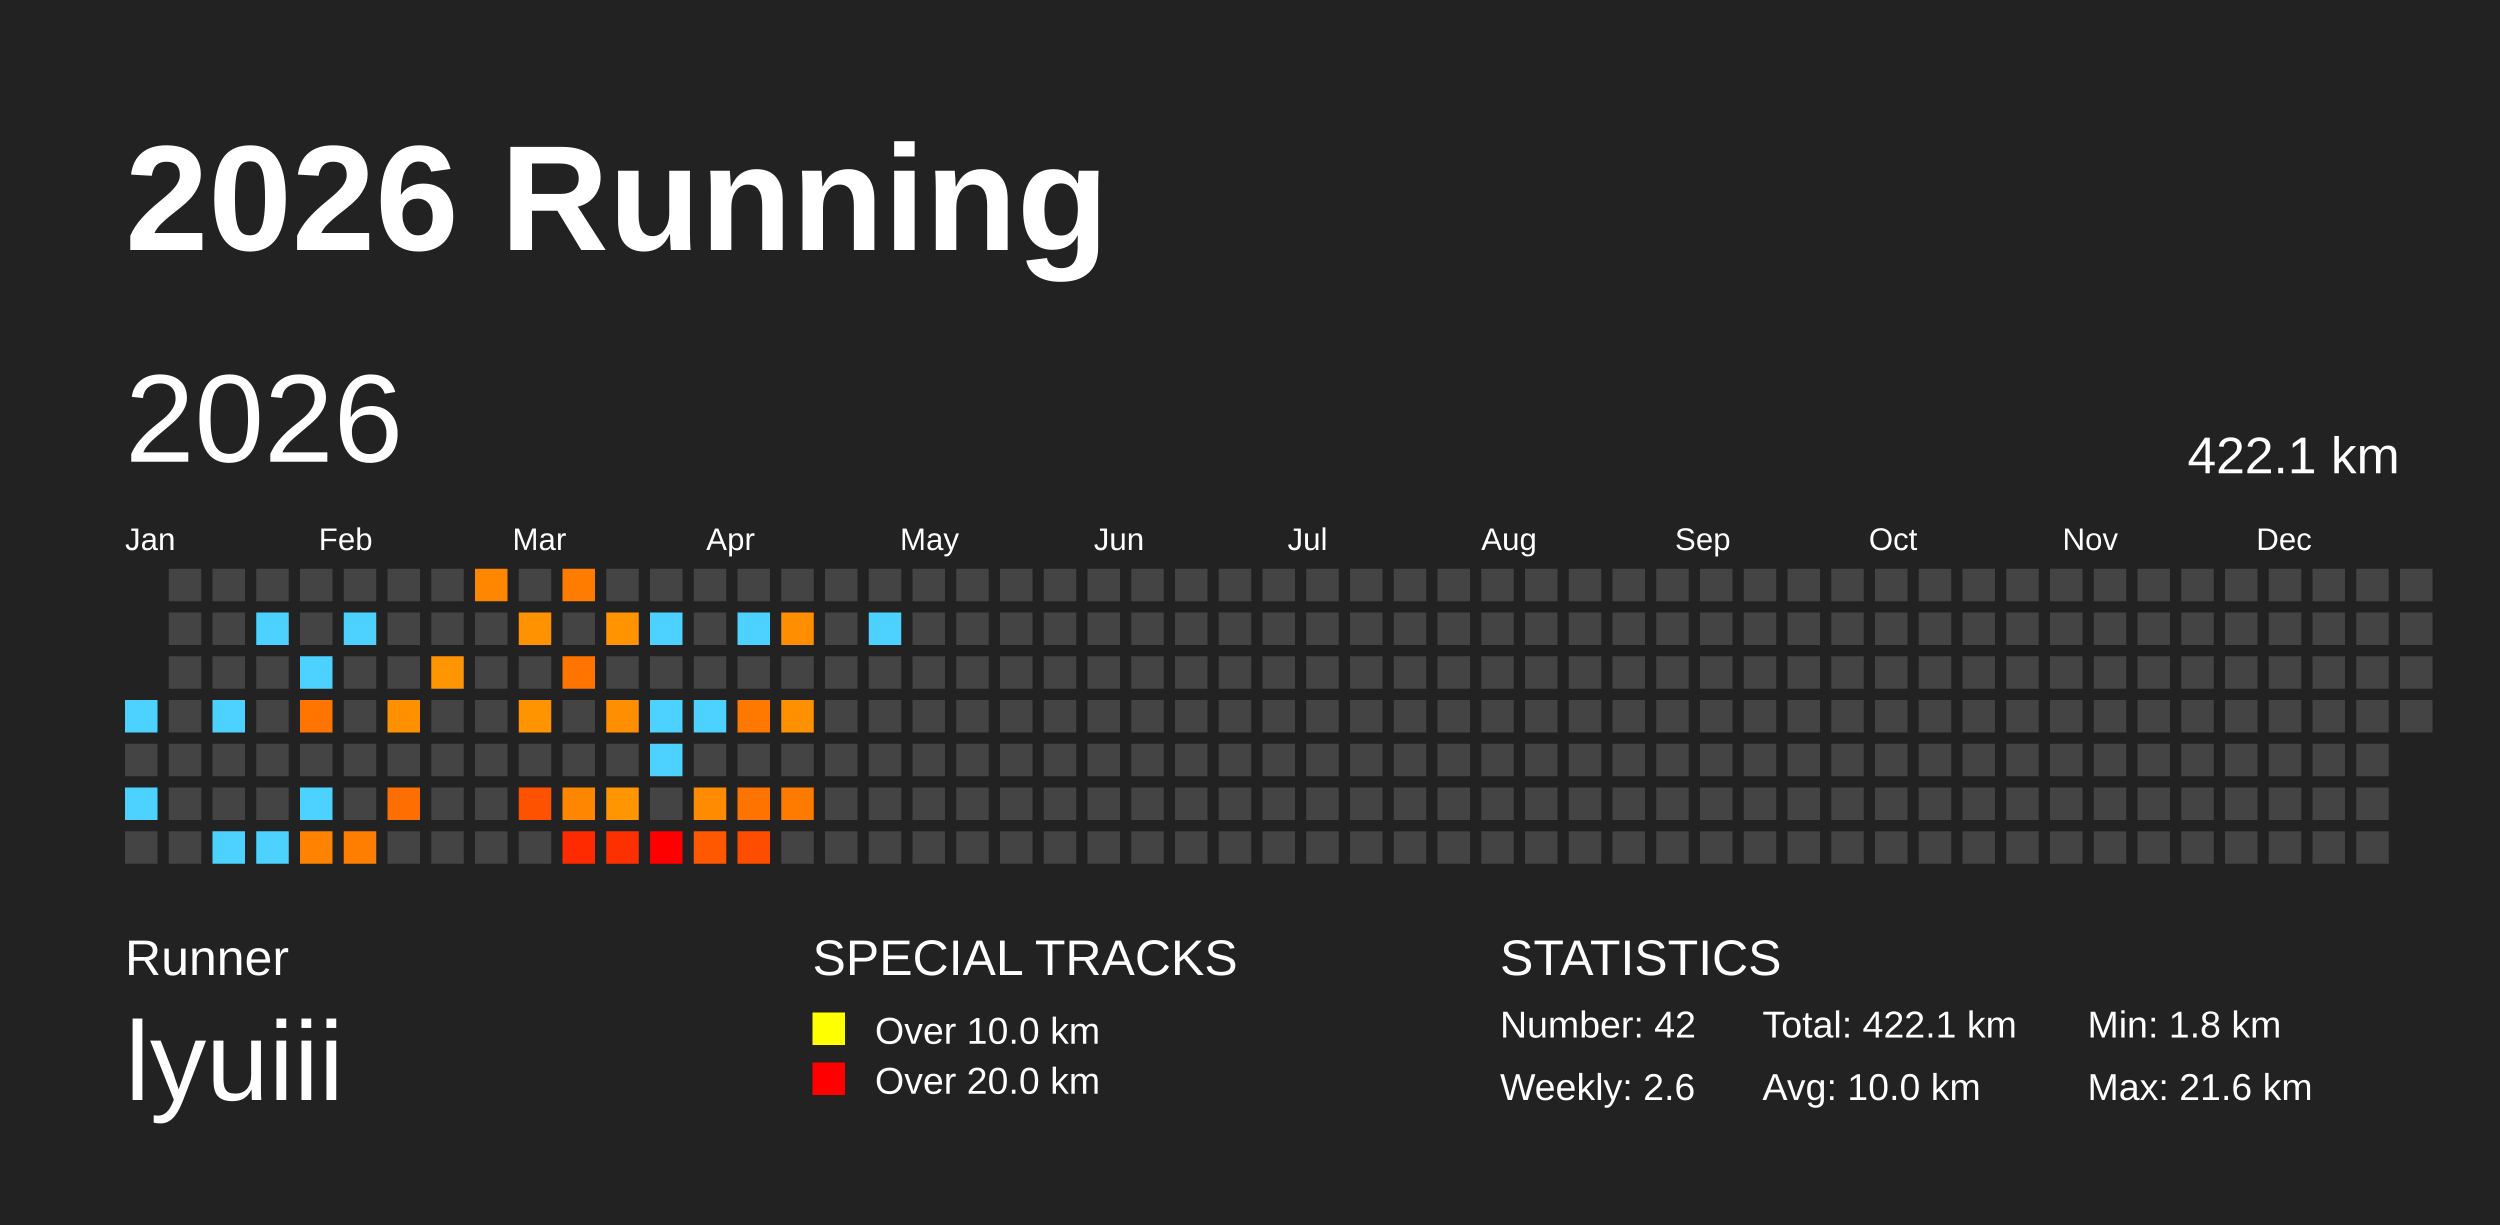
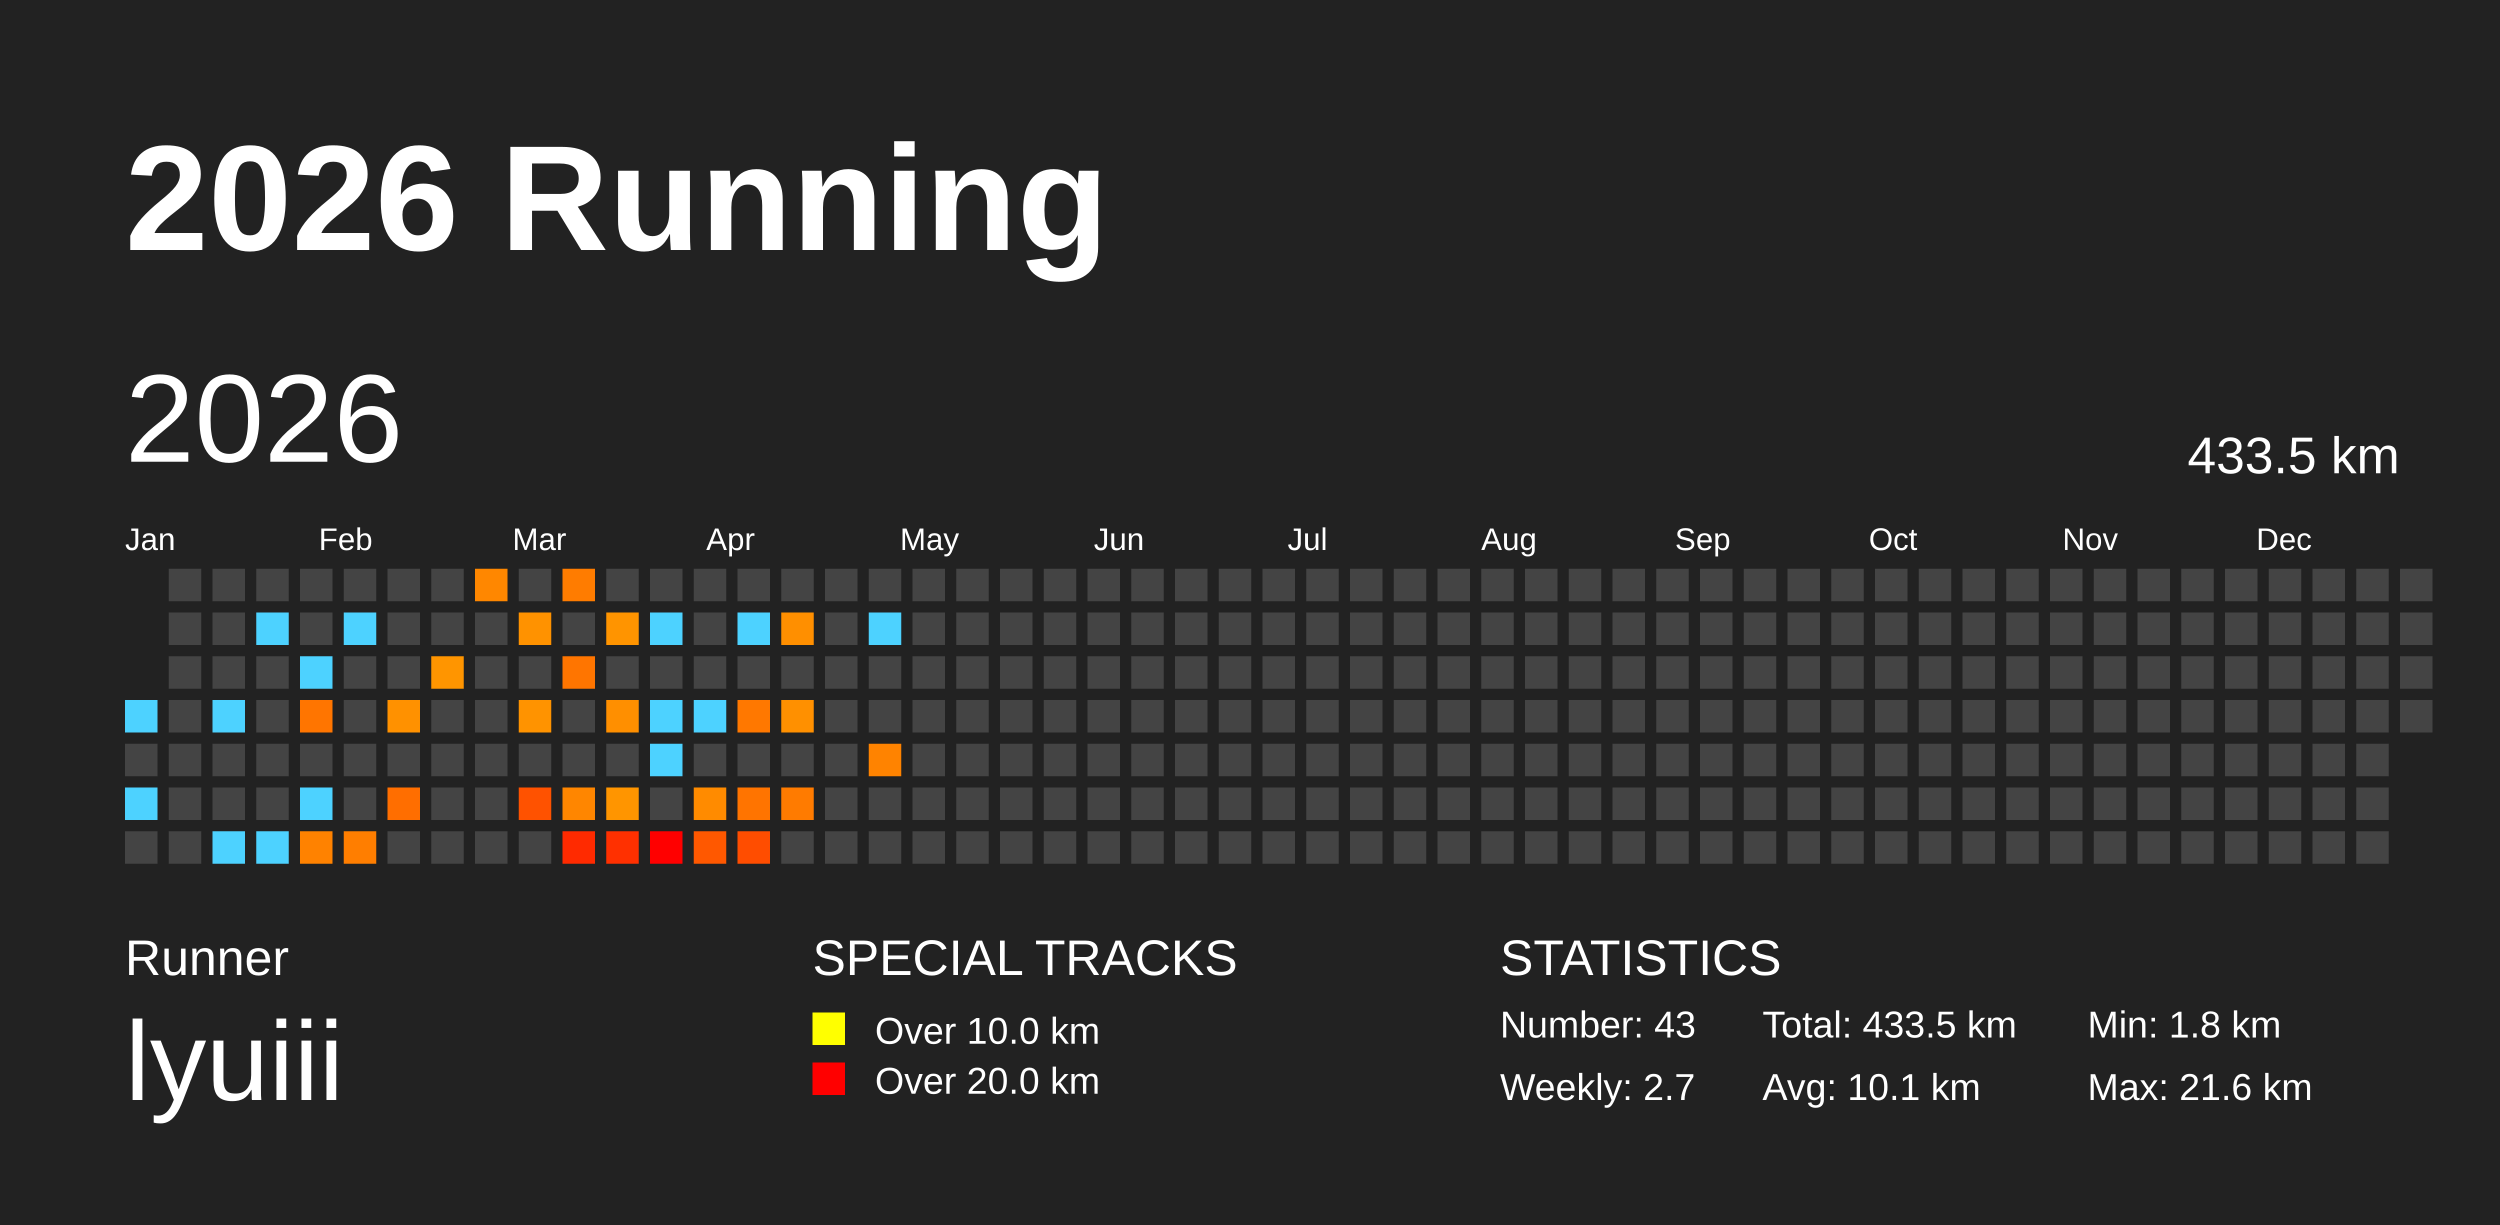
<svg xmlns="http://www.w3.org/2000/svg" baseProfile="full" height="98mm" version="1.1" viewBox="0,0,200,98" width="200mm">
  <defs />
  <rect fill="#222222" height="98" width="200" x="0" y="0" />
  <text fill="#FFFFFF" style="font-size:12px; font-family:Arial; font-weight:bold;" x="10" y="20">2026 Running</text>
  <text fill="#FFFFFF" style="font-size:4px; font-family:Arial" x="10" y="78">Runner</text>
  <text fill="#FFFFFF" style="font-size:9px; font-family:Arial" x="10" y="88">lyuiii</text>
  <text fill="#FFFFFF" style="font-size:4px; font-family:Arial" x="65" y="78">SPECIAL TRACKS</text>
  <rect fill="yellow" height="2.6" width="2.6" x="65" y="81" />
  <text fill="#FFFFFF" style="font-size:3px; font-family:Arial" x="70" y="83.5">Over 10.0 km</text>
  <rect fill="red" height="2.6" width="2.6" x="65" y="85" />
  <text fill="#FFFFFF" style="font-size:3px; font-family:Arial" x="70" y="87.5">Over 20.0 km</text>
  <text fill="#FFFFFF" style="font-size:4px; font-family:Arial" x="120" y="78">STATISTICS</text>
-   <text fill="#FFFFFF" style="font-size:3px; font-family:Arial" x="120" y="83">Number: 42</text>
-   <text fill="#FFFFFF" style="font-size:3px; font-family:Arial" x="120" y="88">Weekly: 2.6</text>
-   <text fill="#FFFFFF" style="font-size:3px; font-family:Arial" x="141" y="83">Total: 422.1 km</text>
-   <text fill="#FFFFFF" style="font-size:3px; font-family:Arial" x="141" y="88">Avg: 10.0 km</text>
+   <text fill="#FFFFFF" style="font-size:3px; font-family:Arial" x="120" y="83">Number: 43</text>
+   <text fill="#FFFFFF" style="font-size:3px; font-family:Arial" x="120" y="88">Weekly: 2.7</text>
+   <text fill="#FFFFFF" style="font-size:3px; font-family:Arial" x="141" y="83">Total: 433.5 km</text>
+   <text fill="#FFFFFF" style="font-size:3px; font-family:Arial" x="141" y="88">Avg: 10.1 km</text>
  <text fill="#FFFFFF" style="font-size:3px; font-family:Arial" x="167" y="83">Min: 1.8 km</text>
  <text fill="#FFFFFF" style="font-size:3px; font-family:Arial" x="167" y="88">Max: 21.6 km</text>
  <text dominant-baseline="hanging" fill="#FFFFFF" style="font-size:10.0px; font-family:Arial;" x="10" y="30">2026</text>
-   <text dominant-baseline="hanging" fill="#FFFFFF" style="font-size:4.125px; font-family:Arial;" x="175" y="35">422.1 km</text>
+   <text dominant-baseline="hanging" fill="#FFFFFF" style="font-size:4.125px; font-family:Arial;" x="175" y="35">433.5 km</text>
  <text fill="#FFFFFF" style="font-size:2.5px; font-family:Arial" x="10.0" y="44">Jan</text>
  <text fill="#FFFFFF" style="font-size:2.5px; font-family:Arial" x="25.5" y="44">Feb</text>
  <text fill="#FFFFFF" style="font-size:2.5px; font-family:Arial" x="41.0" y="44">Mar</text>
  <text fill="#FFFFFF" style="font-size:2.5px; font-family:Arial" x="56.5" y="44">Apr</text>
  <text fill="#FFFFFF" style="font-size:2.5px; font-family:Arial" x="72.0" y="44">May</text>
  <text fill="#FFFFFF" style="font-size:2.5px; font-family:Arial" x="87.5" y="44">Jun</text>
  <text fill="#FFFFFF" style="font-size:2.5px; font-family:Arial" x="103.0" y="44">Jul</text>
  <text fill="#FFFFFF" style="font-size:2.5px; font-family:Arial" x="118.5" y="44">Aug</text>
  <text fill="#FFFFFF" style="font-size:2.5px; font-family:Arial" x="134.0" y="44">Sep</text>
  <text fill="#FFFFFF" style="font-size:2.5px; font-family:Arial" x="149.5" y="44">Oct</text>
  <text fill="#FFFFFF" style="font-size:2.5px; font-family:Arial" x="165.0" y="44">Nov</text>
  <text fill="#FFFFFF" style="font-size:2.5px; font-family:Arial" x="180.5" y="44">Dec</text>
  <rect fill="#4dd2ff" height="2.6" width="2.6" x="10.0" y="56.0" />
  <rect fill="#444444" height="2.6" width="2.6" x="10.0" y="59.5" />
  <rect fill="#4dd2ff" height="2.6" width="2.6" x="10.0" y="63.0" />
  <rect fill="#444444" height="2.6" width="2.6" x="10.0" y="66.5" />
  <rect fill="#444444" height="2.6" width="2.6" x="13.5" y="45.5" />
  <rect fill="#444444" height="2.6" width="2.6" x="13.5" y="49.0" />
  <rect fill="#444444" height="2.6" width="2.6" x="13.5" y="52.5" />
  <rect fill="#444444" height="2.6" width="2.6" x="13.5" y="56.0" />
  <rect fill="#444444" height="2.6" width="2.6" x="13.5" y="59.5" />
  <rect fill="#444444" height="2.6" width="2.6" x="13.5" y="63.0" />
  <rect fill="#444444" height="2.6" width="2.6" x="13.5" y="66.5" />
  <rect fill="#444444" height="2.6" width="2.6" x="17.0" y="45.5" />
  <rect fill="#444444" height="2.6" width="2.6" x="17.0" y="49.0" />
  <rect fill="#444444" height="2.6" width="2.6" x="17.0" y="52.5" />
  <rect fill="#4dd2ff" height="2.6" width="2.6" x="17.0" y="56.0" />
  <rect fill="#444444" height="2.6" width="2.6" x="17.0" y="59.5" />
  <rect fill="#444444" height="2.6" width="2.6" x="17.0" y="63.0" />
  <rect fill="#4dd2ff" height="2.6" width="2.6" x="17.0" y="66.5" />
  <rect fill="#444444" height="2.6" width="2.6" x="20.5" y="45.5" />
  <rect fill="#4dd2ff" height="2.6" width="2.6" x="20.5" y="49.0" />
  <rect fill="#444444" height="2.6" width="2.6" x="20.5" y="52.5" />
  <rect fill="#444444" height="2.6" width="2.6" x="20.5" y="56.0" />
  <rect fill="#444444" height="2.6" width="2.6" x="20.5" y="59.5" />
  <rect fill="#444444" height="2.6" width="2.6" x="20.5" y="63.0" />
  <rect fill="#4dd2ff" height="2.6" width="2.6" x="20.5" y="66.5" />
  <rect fill="#444444" height="2.6" width="2.6" x="24.0" y="45.5" />
  <rect fill="#444444" height="2.6" width="2.6" x="24.0" y="49.0" />
  <rect fill="#4dd2ff" height="2.6" width="2.6" x="24.0" y="52.5" />
  <rect fill="#ff7500" height="2.6" width="2.6" x="24.0" y="56.0" />
  <rect fill="#444444" height="2.6" width="2.6" x="24.0" y="59.5" />
  <rect fill="#4dd2ff" height="2.6" width="2.6" x="24.0" y="63.0" />
  <rect fill="#ff8200" height="2.6" width="2.6" x="24.0" y="66.5" />
  <rect fill="#444444" height="2.6" width="2.6" x="27.5" y="45.5" />
  <rect fill="#4dd2ff" height="2.6" width="2.6" x="27.5" y="49.0" />
  <rect fill="#444444" height="2.6" width="2.6" x="27.5" y="52.5" />
  <rect fill="#444444" height="2.6" width="2.6" x="27.5" y="56.0" />
  <rect fill="#444444" height="2.6" width="2.6" x="27.5" y="59.5" />
  <rect fill="#444444" height="2.6" width="2.6" x="27.5" y="63.0" />
  <rect fill="#ff7e00" height="2.6" width="2.6" x="27.5" y="66.5" />
  <rect fill="#444444" height="2.6" width="2.6" x="31.0" y="45.5" />
  <rect fill="#444444" height="2.6" width="2.6" x="31.0" y="49.0" />
  <rect fill="#444444" height="2.6" width="2.6" x="31.0" y="52.5" />
  <rect fill="#ff9100" height="2.6" width="2.6" x="31.0" y="56.0" />
  <rect fill="#444444" height="2.6" width="2.6" x="31.0" y="59.5" />
  <rect fill="#ff6e00" height="2.6" width="2.6" x="31.0" y="63.0" />
  <rect fill="#444444" height="2.6" width="2.6" x="31.0" y="66.5" />
  <rect fill="#444444" height="2.6" width="2.6" x="34.5" y="45.5" />
  <rect fill="#444444" height="2.6" width="2.6" x="34.5" y="49.0" />
  <rect fill="#ff9500" height="2.6" width="2.6" x="34.5" y="52.5" />
  <rect fill="#444444" height="2.6" width="2.6" x="34.5" y="56.0" />
  <rect fill="#444444" height="2.6" width="2.6" x="34.5" y="59.5" />
  <rect fill="#444444" height="2.6" width="2.6" x="34.5" y="63.0" />
  <rect fill="#444444" height="2.6" width="2.6" x="34.5" y="66.5" />
  <rect fill="#ff8700" height="2.6" width="2.6" x="38.0" y="45.5" />
  <rect fill="#444444" height="2.6" width="2.6" x="38.0" y="49.0" />
  <rect fill="#444444" height="2.6" width="2.6" x="38.0" y="52.5" />
  <rect fill="#444444" height="2.6" width="2.6" x="38.0" y="56.0" />
  <rect fill="#444444" height="2.6" width="2.6" x="38.0" y="59.5" />
  <rect fill="#444444" height="2.6" width="2.6" x="38.0" y="63.0" />
  <rect fill="#444444" height="2.6" width="2.6" x="38.0" y="66.5" />
  <rect fill="#444444" height="2.6" width="2.6" x="41.5" y="45.5" />
  <rect fill="#ff9200" height="2.6" width="2.6" x="41.5" y="49.0" />
  <rect fill="#444444" height="2.6" width="2.6" x="41.5" y="52.5" />
  <rect fill="#ff9300" height="2.6" width="2.6" x="41.5" y="56.0" />
  <rect fill="#444444" height="2.6" width="2.6" x="41.5" y="59.5" />
  <rect fill="#ff5200" height="2.6" width="2.6" x="41.5" y="63.0" />
  <rect fill="#444444" height="2.6" width="2.6" x="41.5" y="66.5" />
  <rect fill="#ff7c00" height="2.6" width="2.6" x="45.0" y="45.5" />
  <rect fill="#444444" height="2.6" width="2.6" x="45.0" y="49.0" />
  <rect fill="#ff7500" height="2.6" width="2.6" x="45.0" y="52.5" />
  <rect fill="#444444" height="2.6" width="2.6" x="45.0" y="56.0" />
  <rect fill="#444444" height="2.6" width="2.6" x="45.0" y="59.5" />
  <rect fill="#ff8600" height="2.6" width="2.6" x="45.0" y="63.0" />
  <rect fill="#ff2a00" height="2.6" width="2.6" x="45.0" y="66.5" />
  <rect fill="#444444" height="2.6" width="2.6" x="48.5" y="45.5" />
  <rect fill="#ff9400" height="2.6" width="2.6" x="48.5" y="49.0" />
  <rect fill="#444444" height="2.6" width="2.6" x="48.5" y="52.5" />
  <rect fill="#ff8f00" height="2.6" width="2.6" x="48.5" y="56.0" />
  <rect fill="#444444" height="2.6" width="2.6" x="48.5" y="59.5" />
  <rect fill="#ff9500" height="2.6" width="2.6" x="48.5" y="63.0" />
  <rect fill="#ff3000" height="2.6" width="2.6" x="48.5" y="66.5" />
  <rect fill="#444444" height="2.6" width="2.6" x="52.0" y="45.5" />
  <rect fill="#4dd2ff" height="2.6" width="2.6" x="52.0" y="49.0" />
  <rect fill="#444444" height="2.6" width="2.6" x="52.0" y="52.5" />
  <rect fill="#4dd2ff" height="2.6" width="2.6" x="52.0" y="56.0" />
  <rect fill="#4dd2ff" height="2.6" width="2.6" x="52.0" y="59.5" />
  <rect fill="#444444" height="2.6" width="2.6" x="52.0" y="63.0" />
  <rect fill="red" height="2.6" width="2.6" x="52.0" y="66.5" />
  <rect fill="#444444" height="2.6" width="2.6" x="55.5" y="45.5" />
  <rect fill="#444444" height="2.6" width="2.6" x="55.5" y="49.0" />
  <rect fill="#444444" height="2.6" width="2.6" x="55.5" y="52.5" />
  <rect fill="#4dd2ff" height="2.6" width="2.6" x="55.5" y="56.0" />
  <rect fill="#444444" height="2.6" width="2.6" x="55.5" y="59.5" />
  <rect fill="#ff8b00" height="2.6" width="2.6" x="55.5" y="63.0" />
  <rect fill="#ff5800" height="2.6" width="2.6" x="55.5" y="66.5" />
  <rect fill="#444444" height="2.6" width="2.6" x="59.0" y="45.5" />
  <rect fill="#4dd2ff" height="2.6" width="2.6" x="59.0" y="49.0" />
  <rect fill="#444444" height="2.6" width="2.6" x="59.0" y="52.5" />
  <rect fill="#ff7800" height="2.6" width="2.6" x="59.0" y="56.0" />
  <rect fill="#444444" height="2.6" width="2.6" x="59.0" y="59.5" />
  <rect fill="#ff7400" height="2.6" width="2.6" x="59.0" y="63.0" />
  <rect fill="#ff4d00" height="2.6" width="2.6" x="59.0" y="66.5" />
  <rect fill="#444444" height="2.6" width="2.6" x="62.5" y="45.5" />
  <rect fill="#ff8f00" height="2.6" width="2.6" x="62.5" y="49.0" />
  <rect fill="#444444" height="2.6" width="2.6" x="62.5" y="52.5" />
  <rect fill="#ff9000" height="2.6" width="2.6" x="62.5" y="56.0" />
  <rect fill="#444444" height="2.6" width="2.6" x="62.5" y="59.5" />
  <rect fill="#ff7b00" height="2.6" width="2.6" x="62.5" y="63.0" />
  <rect fill="#444444" height="2.6" width="2.6" x="62.5" y="66.5" />
  <rect fill="#444444" height="2.6" width="2.6" x="66.0" y="45.5" />
  <rect fill="#444444" height="2.6" width="2.6" x="66.0" y="49.0" />
  <rect fill="#444444" height="2.6" width="2.6" x="66.0" y="52.5" />
  <rect fill="#444444" height="2.6" width="2.6" x="66.0" y="56.0" />
  <rect fill="#444444" height="2.6" width="2.6" x="66.0" y="59.5" />
  <rect fill="#444444" height="2.6" width="2.6" x="66.0" y="63.0" />
  <rect fill="#444444" height="2.6" width="2.6" x="66.0" y="66.5" />
  <rect fill="#444444" height="2.6" width="2.6" x="69.5" y="45.5" />
  <rect fill="#4dd2ff" height="2.6" width="2.6" x="69.5" y="49.0" />
  <rect fill="#444444" height="2.6" width="2.6" x="69.5" y="52.5" />
  <rect fill="#444444" height="2.6" width="2.6" x="69.5" y="56.0" />
-   <rect fill="#444444" height="2.6" width="2.6" x="69.5" y="59.5" />
+   <rect fill="#ff8300" height="2.6" width="2.6" x="69.5" y="59.5" />
  <rect fill="#444444" height="2.6" width="2.6" x="69.5" y="63.0" />
  <rect fill="#444444" height="2.6" width="2.6" x="69.5" y="66.5" />
  <rect fill="#444444" height="2.6" width="2.6" x="73.0" y="45.5" />
  <rect fill="#444444" height="2.6" width="2.6" x="73.0" y="49.0" />
  <rect fill="#444444" height="2.6" width="2.6" x="73.0" y="52.5" />
  <rect fill="#444444" height="2.6" width="2.6" x="73.0" y="56.0" />
  <rect fill="#444444" height="2.6" width="2.6" x="73.0" y="59.5" />
  <rect fill="#444444" height="2.6" width="2.6" x="73.0" y="63.0" />
  <rect fill="#444444" height="2.6" width="2.6" x="73.0" y="66.5" />
  <rect fill="#444444" height="2.6" width="2.6" x="76.5" y="45.5" />
  <rect fill="#444444" height="2.6" width="2.6" x="76.5" y="49.0" />
  <rect fill="#444444" height="2.6" width="2.6" x="76.5" y="52.5" />
  <rect fill="#444444" height="2.6" width="2.6" x="76.5" y="56.0" />
  <rect fill="#444444" height="2.6" width="2.6" x="76.5" y="59.5" />
  <rect fill="#444444" height="2.6" width="2.6" x="76.5" y="63.0" />
  <rect fill="#444444" height="2.6" width="2.6" x="76.5" y="66.5" />
  <rect fill="#444444" height="2.6" width="2.6" x="80.0" y="45.5" />
  <rect fill="#444444" height="2.6" width="2.6" x="80.0" y="49.0" />
  <rect fill="#444444" height="2.6" width="2.6" x="80.0" y="52.5" />
  <rect fill="#444444" height="2.6" width="2.6" x="80.0" y="56.0" />
  <rect fill="#444444" height="2.6" width="2.6" x="80.0" y="59.5" />
  <rect fill="#444444" height="2.6" width="2.6" x="80.0" y="63.0" />
  <rect fill="#444444" height="2.6" width="2.6" x="80.0" y="66.5" />
  <rect fill="#444444" height="2.6" width="2.6" x="83.5" y="45.5" />
  <rect fill="#444444" height="2.6" width="2.6" x="83.5" y="49.0" />
  <rect fill="#444444" height="2.6" width="2.6" x="83.5" y="52.5" />
  <rect fill="#444444" height="2.6" width="2.6" x="83.5" y="56.0" />
  <rect fill="#444444" height="2.6" width="2.6" x="83.5" y="59.5" />
  <rect fill="#444444" height="2.6" width="2.6" x="83.5" y="63.0" />
  <rect fill="#444444" height="2.6" width="2.6" x="83.5" y="66.5" />
  <rect fill="#444444" height="2.6" width="2.6" x="87.0" y="45.5" />
  <rect fill="#444444" height="2.6" width="2.6" x="87.0" y="49.0" />
  <rect fill="#444444" height="2.6" width="2.6" x="87.0" y="52.5" />
  <rect fill="#444444" height="2.6" width="2.6" x="87.0" y="56.0" />
  <rect fill="#444444" height="2.6" width="2.6" x="87.0" y="59.5" />
  <rect fill="#444444" height="2.6" width="2.6" x="87.0" y="63.0" />
  <rect fill="#444444" height="2.6" width="2.6" x="87.0" y="66.5" />
  <rect fill="#444444" height="2.6" width="2.6" x="90.5" y="45.5" />
  <rect fill="#444444" height="2.6" width="2.6" x="90.5" y="49.0" />
  <rect fill="#444444" height="2.6" width="2.6" x="90.5" y="52.5" />
  <rect fill="#444444" height="2.6" width="2.6" x="90.5" y="56.0" />
  <rect fill="#444444" height="2.6" width="2.6" x="90.5" y="59.5" />
  <rect fill="#444444" height="2.6" width="2.6" x="90.5" y="63.0" />
  <rect fill="#444444" height="2.6" width="2.6" x="90.5" y="66.5" />
  <rect fill="#444444" height="2.6" width="2.6" x="94.0" y="45.5" />
  <rect fill="#444444" height="2.6" width="2.6" x="94.0" y="49.0" />
  <rect fill="#444444" height="2.6" width="2.6" x="94.0" y="52.5" />
  <rect fill="#444444" height="2.6" width="2.6" x="94.0" y="56.0" />
  <rect fill="#444444" height="2.6" width="2.6" x="94.0" y="59.5" />
  <rect fill="#444444" height="2.6" width="2.6" x="94.0" y="63.0" />
  <rect fill="#444444" height="2.6" width="2.6" x="94.0" y="66.5" />
  <rect fill="#444444" height="2.6" width="2.6" x="97.5" y="45.5" />
  <rect fill="#444444" height="2.6" width="2.6" x="97.5" y="49.0" />
  <rect fill="#444444" height="2.6" width="2.6" x="97.5" y="52.5" />
  <rect fill="#444444" height="2.6" width="2.6" x="97.5" y="56.0" />
  <rect fill="#444444" height="2.6" width="2.6" x="97.5" y="59.5" />
  <rect fill="#444444" height="2.6" width="2.6" x="97.5" y="63.0" />
  <rect fill="#444444" height="2.6" width="2.6" x="97.5" y="66.5" />
  <rect fill="#444444" height="2.6" width="2.6" x="101.0" y="45.5" />
  <rect fill="#444444" height="2.6" width="2.6" x="101.0" y="49.0" />
  <rect fill="#444444" height="2.6" width="2.6" x="101.0" y="52.5" />
  <rect fill="#444444" height="2.6" width="2.6" x="101.0" y="56.0" />
  <rect fill="#444444" height="2.6" width="2.6" x="101.0" y="59.5" />
  <rect fill="#444444" height="2.6" width="2.6" x="101.0" y="63.0" />
  <rect fill="#444444" height="2.6" width="2.6" x="101.0" y="66.5" />
  <rect fill="#444444" height="2.6" width="2.6" x="104.5" y="45.5" />
  <rect fill="#444444" height="2.6" width="2.6" x="104.5" y="49.0" />
  <rect fill="#444444" height="2.6" width="2.6" x="104.5" y="52.5" />
  <rect fill="#444444" height="2.6" width="2.6" x="104.5" y="56.0" />
  <rect fill="#444444" height="2.6" width="2.6" x="104.5" y="59.5" />
  <rect fill="#444444" height="2.6" width="2.6" x="104.5" y="63.0" />
  <rect fill="#444444" height="2.6" width="2.6" x="104.5" y="66.5" />
  <rect fill="#444444" height="2.6" width="2.6" x="108.0" y="45.5" />
  <rect fill="#444444" height="2.6" width="2.6" x="108.0" y="49.0" />
  <rect fill="#444444" height="2.6" width="2.6" x="108.0" y="52.5" />
  <rect fill="#444444" height="2.6" width="2.6" x="108.0" y="56.0" />
  <rect fill="#444444" height="2.6" width="2.6" x="108.0" y="59.5" />
  <rect fill="#444444" height="2.6" width="2.6" x="108.0" y="63.0" />
  <rect fill="#444444" height="2.6" width="2.6" x="108.0" y="66.5" />
  <rect fill="#444444" height="2.6" width="2.6" x="111.5" y="45.5" />
  <rect fill="#444444" height="2.6" width="2.6" x="111.5" y="49.0" />
  <rect fill="#444444" height="2.6" width="2.6" x="111.5" y="52.5" />
  <rect fill="#444444" height="2.6" width="2.6" x="111.5" y="56.0" />
  <rect fill="#444444" height="2.6" width="2.6" x="111.5" y="59.5" />
  <rect fill="#444444" height="2.6" width="2.6" x="111.5" y="63.0" />
  <rect fill="#444444" height="2.6" width="2.6" x="111.5" y="66.5" />
  <rect fill="#444444" height="2.6" width="2.6" x="115.0" y="45.5" />
  <rect fill="#444444" height="2.6" width="2.6" x="115.0" y="49.0" />
  <rect fill="#444444" height="2.6" width="2.6" x="115.0" y="52.5" />
  <rect fill="#444444" height="2.6" width="2.6" x="115.0" y="56.0" />
  <rect fill="#444444" height="2.6" width="2.6" x="115.0" y="59.5" />
  <rect fill="#444444" height="2.6" width="2.6" x="115.0" y="63.0" />
  <rect fill="#444444" height="2.6" width="2.6" x="115.0" y="66.5" />
  <rect fill="#444444" height="2.6" width="2.6" x="118.5" y="45.5" />
  <rect fill="#444444" height="2.6" width="2.6" x="118.5" y="49.0" />
  <rect fill="#444444" height="2.6" width="2.6" x="118.5" y="52.5" />
  <rect fill="#444444" height="2.6" width="2.6" x="118.5" y="56.0" />
  <rect fill="#444444" height="2.6" width="2.6" x="118.5" y="59.5" />
  <rect fill="#444444" height="2.6" width="2.6" x="118.5" y="63.0" />
  <rect fill="#444444" height="2.6" width="2.6" x="118.5" y="66.5" />
  <rect fill="#444444" height="2.6" width="2.6" x="122.0" y="45.5" />
  <rect fill="#444444" height="2.6" width="2.6" x="122.0" y="49.0" />
  <rect fill="#444444" height="2.6" width="2.6" x="122.0" y="52.5" />
  <rect fill="#444444" height="2.6" width="2.6" x="122.0" y="56.0" />
  <rect fill="#444444" height="2.6" width="2.6" x="122.0" y="59.5" />
  <rect fill="#444444" height="2.6" width="2.6" x="122.0" y="63.0" />
  <rect fill="#444444" height="2.6" width="2.6" x="122.0" y="66.5" />
  <rect fill="#444444" height="2.6" width="2.6" x="125.5" y="45.5" />
  <rect fill="#444444" height="2.6" width="2.6" x="125.5" y="49.0" />
  <rect fill="#444444" height="2.6" width="2.6" x="125.5" y="52.5" />
  <rect fill="#444444" height="2.6" width="2.6" x="125.5" y="56.0" />
  <rect fill="#444444" height="2.6" width="2.6" x="125.5" y="59.5" />
  <rect fill="#444444" height="2.6" width="2.6" x="125.5" y="63.0" />
  <rect fill="#444444" height="2.6" width="2.6" x="125.5" y="66.5" />
  <rect fill="#444444" height="2.6" width="2.6" x="129.0" y="45.5" />
  <rect fill="#444444" height="2.6" width="2.6" x="129.0" y="49.0" />
  <rect fill="#444444" height="2.6" width="2.6" x="129.0" y="52.5" />
  <rect fill="#444444" height="2.6" width="2.6" x="129.0" y="56.0" />
  <rect fill="#444444" height="2.6" width="2.6" x="129.0" y="59.5" />
  <rect fill="#444444" height="2.6" width="2.6" x="129.0" y="63.0" />
  <rect fill="#444444" height="2.6" width="2.6" x="129.0" y="66.5" />
  <rect fill="#444444" height="2.6" width="2.6" x="132.5" y="45.5" />
  <rect fill="#444444" height="2.6" width="2.6" x="132.5" y="49.0" />
  <rect fill="#444444" height="2.6" width="2.6" x="132.5" y="52.5" />
  <rect fill="#444444" height="2.6" width="2.6" x="132.5" y="56.0" />
  <rect fill="#444444" height="2.6" width="2.6" x="132.5" y="59.5" />
  <rect fill="#444444" height="2.6" width="2.6" x="132.5" y="63.0" />
  <rect fill="#444444" height="2.6" width="2.6" x="132.5" y="66.5" />
  <rect fill="#444444" height="2.6" width="2.6" x="136.0" y="45.5" />
  <rect fill="#444444" height="2.6" width="2.6" x="136.0" y="49.0" />
  <rect fill="#444444" height="2.6" width="2.6" x="136.0" y="52.5" />
  <rect fill="#444444" height="2.6" width="2.6" x="136.0" y="56.0" />
  <rect fill="#444444" height="2.6" width="2.6" x="136.0" y="59.5" />
  <rect fill="#444444" height="2.6" width="2.6" x="136.0" y="63.0" />
  <rect fill="#444444" height="2.6" width="2.6" x="136.0" y="66.5" />
  <rect fill="#444444" height="2.6" width="2.6" x="139.5" y="45.5" />
  <rect fill="#444444" height="2.6" width="2.6" x="139.5" y="49.0" />
  <rect fill="#444444" height="2.6" width="2.6" x="139.5" y="52.5" />
  <rect fill="#444444" height="2.6" width="2.6" x="139.5" y="56.0" />
  <rect fill="#444444" height="2.6" width="2.6" x="139.5" y="59.5" />
  <rect fill="#444444" height="2.6" width="2.6" x="139.5" y="63.0" />
  <rect fill="#444444" height="2.6" width="2.6" x="139.5" y="66.5" />
  <rect fill="#444444" height="2.6" width="2.6" x="143.0" y="45.5" />
  <rect fill="#444444" height="2.6" width="2.6" x="143.0" y="49.0" />
  <rect fill="#444444" height="2.6" width="2.6" x="143.0" y="52.5" />
  <rect fill="#444444" height="2.6" width="2.6" x="143.0" y="56.0" />
  <rect fill="#444444" height="2.6" width="2.6" x="143.0" y="59.5" />
  <rect fill="#444444" height="2.6" width="2.6" x="143.0" y="63.0" />
  <rect fill="#444444" height="2.6" width="2.6" x="143.0" y="66.5" />
  <rect fill="#444444" height="2.6" width="2.6" x="146.5" y="45.5" />
  <rect fill="#444444" height="2.6" width="2.6" x="146.5" y="49.0" />
  <rect fill="#444444" height="2.6" width="2.6" x="146.5" y="52.5" />
  <rect fill="#444444" height="2.6" width="2.6" x="146.5" y="56.0" />
  <rect fill="#444444" height="2.6" width="2.6" x="146.5" y="59.5" />
  <rect fill="#444444" height="2.6" width="2.6" x="146.5" y="63.0" />
  <rect fill="#444444" height="2.6" width="2.6" x="146.5" y="66.5" />
  <rect fill="#444444" height="2.6" width="2.6" x="150.0" y="45.5" />
  <rect fill="#444444" height="2.6" width="2.6" x="150.0" y="49.0" />
  <rect fill="#444444" height="2.6" width="2.6" x="150.0" y="52.5" />
  <rect fill="#444444" height="2.6" width="2.6" x="150.0" y="56.0" />
  <rect fill="#444444" height="2.6" width="2.6" x="150.0" y="59.5" />
  <rect fill="#444444" height="2.6" width="2.6" x="150.0" y="63.0" />
  <rect fill="#444444" height="2.6" width="2.6" x="150.0" y="66.5" />
  <rect fill="#444444" height="2.6" width="2.6" x="153.5" y="45.5" />
  <rect fill="#444444" height="2.6" width="2.6" x="153.5" y="49.0" />
  <rect fill="#444444" height="2.6" width="2.6" x="153.5" y="52.5" />
  <rect fill="#444444" height="2.6" width="2.6" x="153.5" y="56.0" />
  <rect fill="#444444" height="2.6" width="2.6" x="153.5" y="59.5" />
  <rect fill="#444444" height="2.6" width="2.6" x="153.5" y="63.0" />
  <rect fill="#444444" height="2.6" width="2.6" x="153.5" y="66.5" />
  <rect fill="#444444" height="2.6" width="2.6" x="157.0" y="45.5" />
  <rect fill="#444444" height="2.6" width="2.6" x="157.0" y="49.0" />
  <rect fill="#444444" height="2.6" width="2.6" x="157.0" y="52.5" />
  <rect fill="#444444" height="2.6" width="2.6" x="157.0" y="56.0" />
  <rect fill="#444444" height="2.6" width="2.6" x="157.0" y="59.5" />
  <rect fill="#444444" height="2.6" width="2.6" x="157.0" y="63.0" />
  <rect fill="#444444" height="2.6" width="2.6" x="157.0" y="66.5" />
  <rect fill="#444444" height="2.6" width="2.6" x="160.5" y="45.5" />
  <rect fill="#444444" height="2.6" width="2.6" x="160.5" y="49.0" />
  <rect fill="#444444" height="2.6" width="2.6" x="160.5" y="52.5" />
  <rect fill="#444444" height="2.6" width="2.6" x="160.5" y="56.0" />
  <rect fill="#444444" height="2.6" width="2.6" x="160.5" y="59.5" />
  <rect fill="#444444" height="2.6" width="2.6" x="160.5" y="63.0" />
  <rect fill="#444444" height="2.6" width="2.6" x="160.5" y="66.5" />
  <rect fill="#444444" height="2.6" width="2.6" x="164.0" y="45.5" />
  <rect fill="#444444" height="2.6" width="2.6" x="164.0" y="49.0" />
  <rect fill="#444444" height="2.6" width="2.6" x="164.0" y="52.5" />
  <rect fill="#444444" height="2.6" width="2.6" x="164.0" y="56.0" />
  <rect fill="#444444" height="2.6" width="2.6" x="164.0" y="59.5" />
  <rect fill="#444444" height="2.6" width="2.6" x="164.0" y="63.0" />
  <rect fill="#444444" height="2.6" width="2.6" x="164.0" y="66.5" />
  <rect fill="#444444" height="2.6" width="2.6" x="167.5" y="45.5" />
  <rect fill="#444444" height="2.6" width="2.6" x="167.5" y="49.0" />
  <rect fill="#444444" height="2.6" width="2.6" x="167.5" y="52.5" />
  <rect fill="#444444" height="2.6" width="2.6" x="167.5" y="56.0" />
  <rect fill="#444444" height="2.6" width="2.6" x="167.5" y="59.5" />
  <rect fill="#444444" height="2.6" width="2.6" x="167.5" y="63.0" />
  <rect fill="#444444" height="2.6" width="2.6" x="167.5" y="66.5" />
  <rect fill="#444444" height="2.6" width="2.6" x="171.0" y="45.5" />
  <rect fill="#444444" height="2.6" width="2.6" x="171.0" y="49.0" />
  <rect fill="#444444" height="2.6" width="2.6" x="171.0" y="52.5" />
  <rect fill="#444444" height="2.6" width="2.6" x="171.0" y="56.0" />
  <rect fill="#444444" height="2.6" width="2.6" x="171.0" y="59.5" />
  <rect fill="#444444" height="2.6" width="2.6" x="171.0" y="63.0" />
  <rect fill="#444444" height="2.6" width="2.6" x="171.0" y="66.5" />
  <rect fill="#444444" height="2.6" width="2.6" x="174.5" y="45.5" />
  <rect fill="#444444" height="2.6" width="2.6" x="174.5" y="49.0" />
  <rect fill="#444444" height="2.6" width="2.6" x="174.5" y="52.5" />
  <rect fill="#444444" height="2.6" width="2.6" x="174.5" y="56.0" />
  <rect fill="#444444" height="2.6" width="2.6" x="174.5" y="59.5" />
  <rect fill="#444444" height="2.6" width="2.6" x="174.5" y="63.0" />
  <rect fill="#444444" height="2.6" width="2.6" x="174.5" y="66.5" />
  <rect fill="#444444" height="2.6" width="2.6" x="178.0" y="45.5" />
  <rect fill="#444444" height="2.6" width="2.6" x="178.0" y="49.0" />
  <rect fill="#444444" height="2.6" width="2.6" x="178.0" y="52.5" />
  <rect fill="#444444" height="2.6" width="2.6" x="178.0" y="56.0" />
  <rect fill="#444444" height="2.6" width="2.6" x="178.0" y="59.5" />
  <rect fill="#444444" height="2.6" width="2.6" x="178.0" y="63.0" />
  <rect fill="#444444" height="2.6" width="2.6" x="178.0" y="66.5" />
  <rect fill="#444444" height="2.6" width="2.6" x="181.5" y="45.5" />
  <rect fill="#444444" height="2.6" width="2.6" x="181.5" y="49.0" />
  <rect fill="#444444" height="2.6" width="2.6" x="181.5" y="52.5" />
  <rect fill="#444444" height="2.6" width="2.6" x="181.5" y="56.0" />
  <rect fill="#444444" height="2.6" width="2.6" x="181.5" y="59.5" />
  <rect fill="#444444" height="2.6" width="2.6" x="181.5" y="63.0" />
  <rect fill="#444444" height="2.6" width="2.6" x="181.5" y="66.5" />
  <rect fill="#444444" height="2.6" width="2.6" x="185.0" y="45.5" />
  <rect fill="#444444" height="2.6" width="2.6" x="185.0" y="49.0" />
  <rect fill="#444444" height="2.6" width="2.6" x="185.0" y="52.5" />
  <rect fill="#444444" height="2.6" width="2.6" x="185.0" y="56.0" />
  <rect fill="#444444" height="2.6" width="2.6" x="185.0" y="59.5" />
  <rect fill="#444444" height="2.6" width="2.6" x="185.0" y="63.0" />
  <rect fill="#444444" height="2.6" width="2.6" x="185.0" y="66.5" />
  <rect fill="#444444" height="2.6" width="2.6" x="188.5" y="45.5" />
  <rect fill="#444444" height="2.6" width="2.6" x="188.5" y="49.0" />
  <rect fill="#444444" height="2.6" width="2.6" x="188.5" y="52.5" />
  <rect fill="#444444" height="2.6" width="2.6" x="188.5" y="56.0" />
  <rect fill="#444444" height="2.6" width="2.6" x="188.5" y="59.5" />
  <rect fill="#444444" height="2.6" width="2.6" x="188.5" y="63.0" />
  <rect fill="#444444" height="2.6" width="2.6" x="188.5" y="66.5" />
  <rect fill="#444444" height="2.6" width="2.6" x="192.0" y="45.5" />
  <rect fill="#444444" height="2.6" width="2.6" x="192.0" y="49.0" />
  <rect fill="#444444" height="2.6" width="2.6" x="192.0" y="52.5" />
  <rect fill="#444444" height="2.6" width="2.6" x="192.0" y="56.0" />
</svg>
